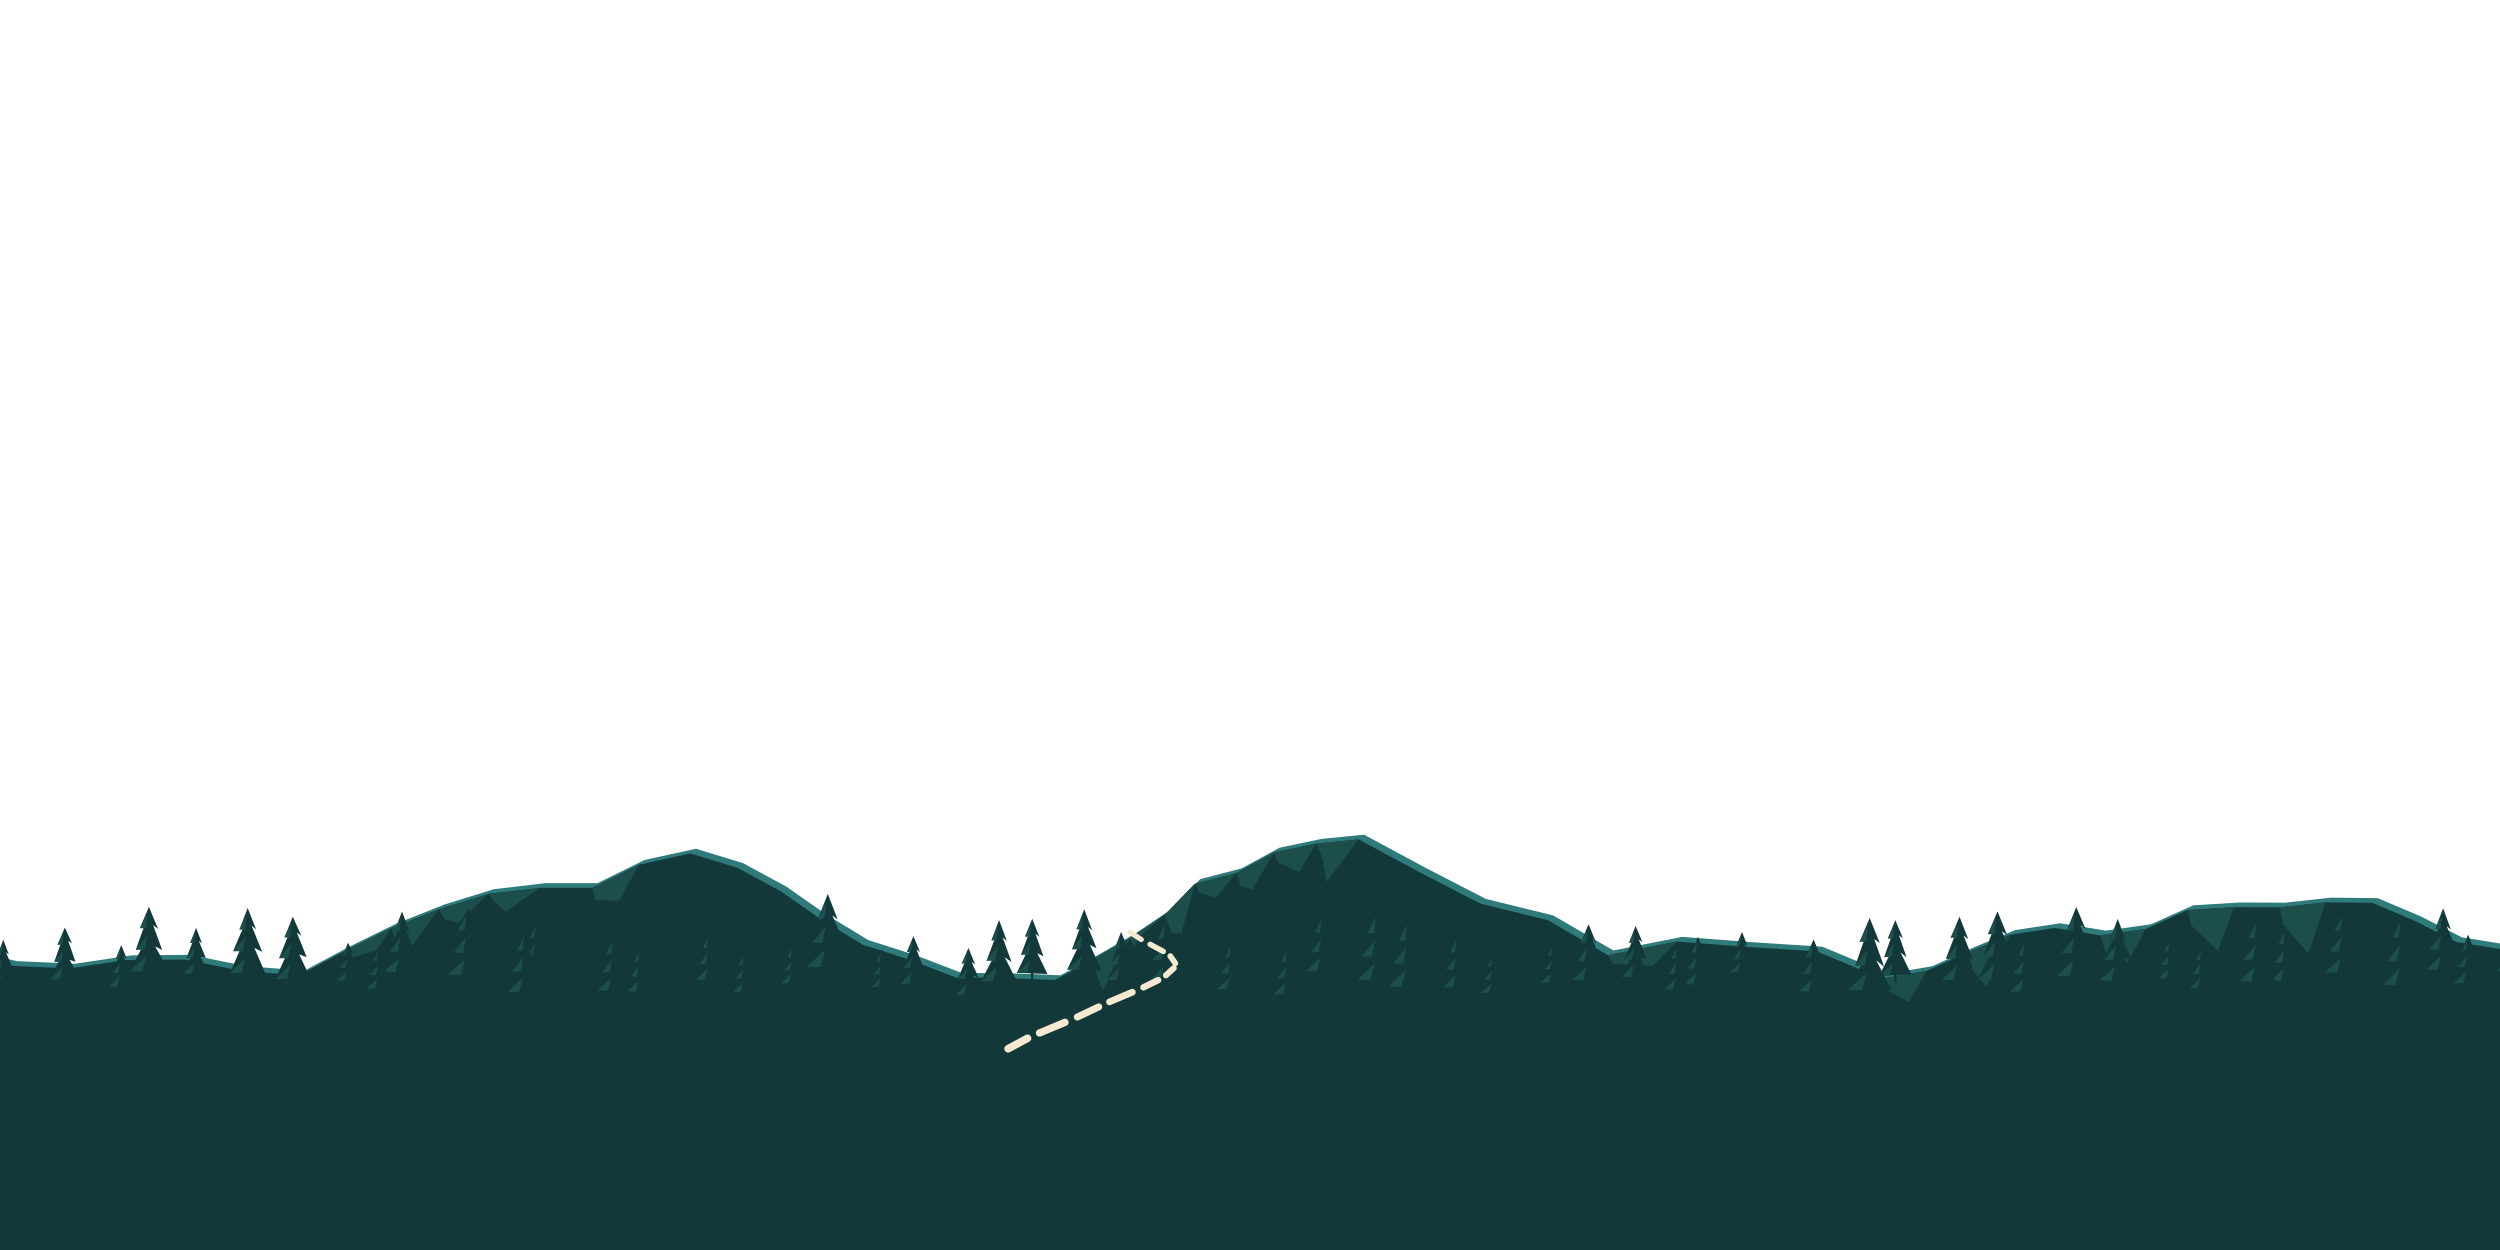
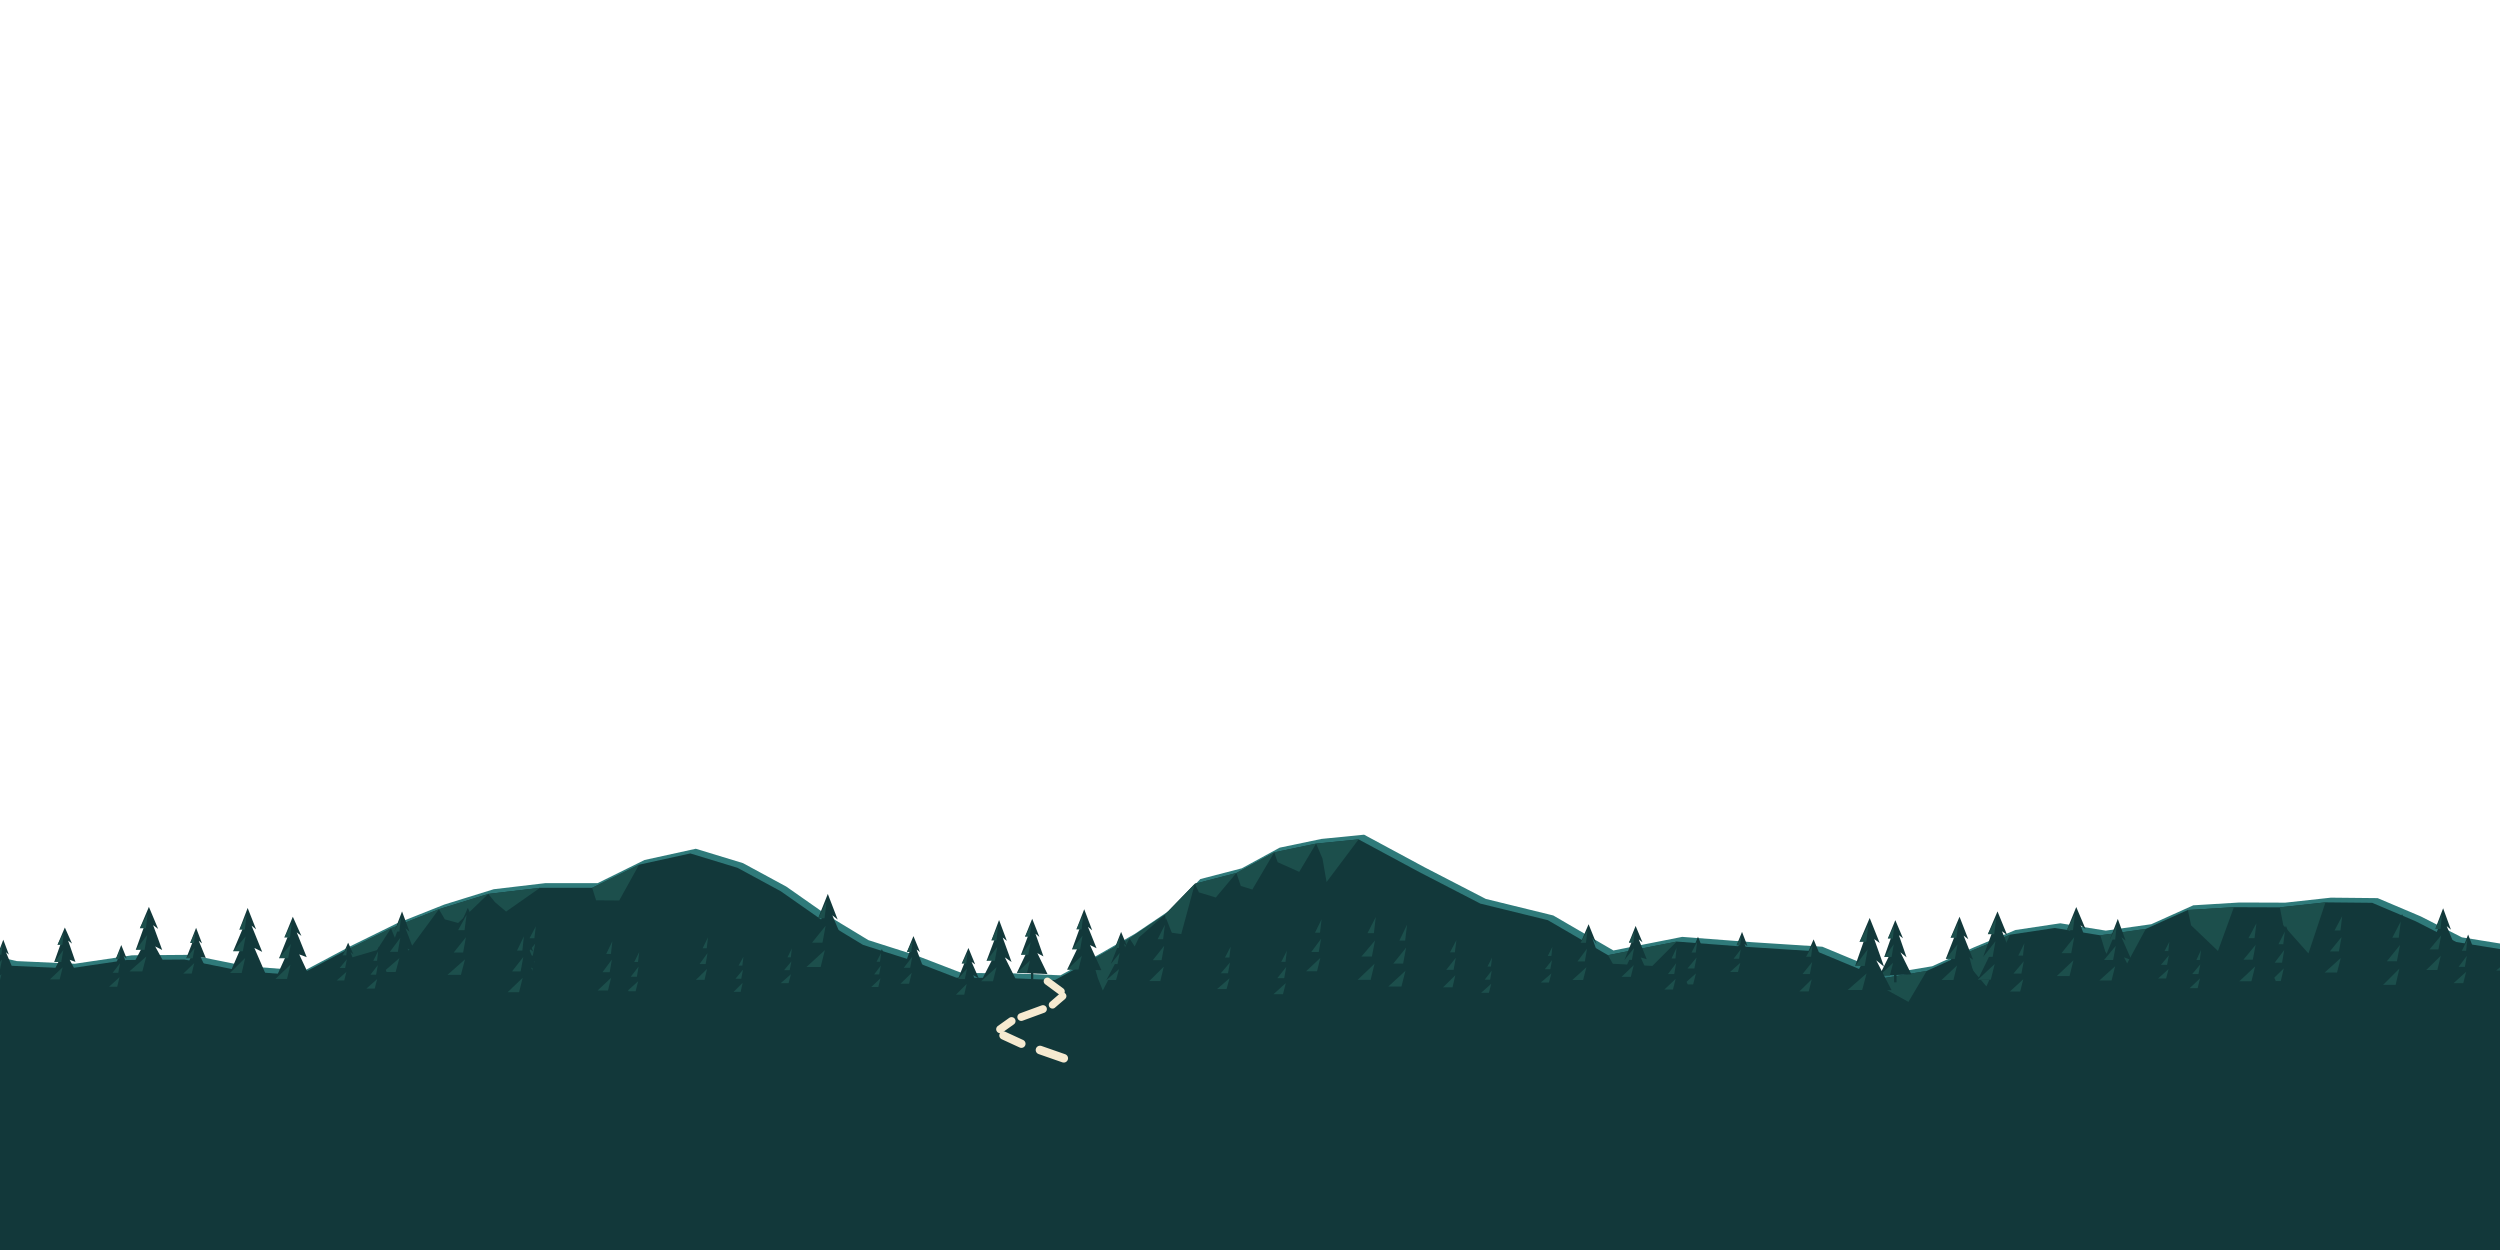
<svg xmlns="http://www.w3.org/2000/svg" viewBox="0 0 1600 800" width="1600" height="800">
  <path d="M-97.1 580.3L-62.8 594.3L-29.1 609.8L7.2 618.1L44.4 619.8L81 614.4L118.1 614.1L154.4 621.4L191.3 624.2L220.5 608.7L250.2 594.1L280.9 581.9L312.5 572.1L345.6 568.2L379 568.2L409 553.4L441.8 546.2L472 555.4L499.7 570.4L525.4 588.4L552.3 604.7L582.4 614.3L612 625.7L643.6 625.9L675.2 627.2L699.2 614.2L722.9 600.6L745.6 585.3L764.7 565.6L791.3 558.7L815.5 545.5L842.3 539.9L869.5 537.2L908.3 558.1L947.4 578.3L990.6 588.9L1029.1 611.3L1073.1 602.6L1117.8 606L1162.8 608.9L1204.4 626.2L1233.1 621.4L1259.6 609.4L1286.4 598.2L1315.1 593.9L1344.2 598.6L1373.3 594.5L1400.2 582.4L1429.7 580.6L1459.1 580.7L1488.3 577.5L1518.2 577.8L1545.8 589.5L1572.1 602.9L1601.2 607.6L1629.4 615.1L1658 620.6L1660 840L-60 840Z" fill="#2f7a7a" transform="translate(3.5 -3)" />
  <path d="M-97.1 580.3L-62.8 594.3L-29.1 609.8L7.2 618.1L44.4 619.8L81 614.4L118.1 614.1L154.4 621.4L191.3 624.2L220.5 608.7L250.2 594.1L280.9 581.9L312.5 572.1L345.6 568.2L379 568.2L409 553.4L441.8 546.2L472 555.4L499.7 570.4L525.4 588.4L552.3 604.7L582.4 614.3L612 625.7L643.6 625.9L675.2 627.2L699.2 614.2L722.9 600.6L745.6 585.3L764.7 565.6L791.3 558.7L815.5 545.5L842.3 539.9L869.5 537.2L908.3 558.1L947.4 578.3L990.6 588.9L1029.1 611.3L1073.1 602.6L1117.8 606L1162.8 608.9L1204.4 626.2L1233.1 621.4L1259.6 609.4L1286.4 598.2L1315.1 593.9L1344.2 598.6L1373.3 594.5L1400.2 582.4L1429.7 580.6L1459.1 580.7L1488.3 577.5L1518.2 577.8L1545.8 589.5L1572.1 602.9L1601.2 607.6L1629.4 615.1L1658 620.6L1660 840L-60 840Z" fill="#12383a" />
  <path d="M220.5 608.7L250.2 594.1L241.2 608.1L222.3 613.6ZM250.2 594.1L280.9 581.9L260.3 609.9L254.3 603.9ZM280.9 581.9L312.5 572.1L293.2 590.7L284.7 588.4ZM312.5 572.1L345.6 568.2L323.9 583.4L316.8 577.4ZM379 568.2L409 553.4L396.3 576.3L381.5 576.2ZM699.2 614.2L722.9 600.6L705.8 633.9L702.6 625.9ZM722.9 600.6L745.6 585.3L729 599.9L726.2 605.7ZM745.6 585.3L764.7 565.6L756 597.8L747.3 596.6ZM764.7 565.6L791.3 558.7L778.1 574.4L767.3 571.1ZM791.3 558.7L815.5 545.5L801.5 569.3L794.1 567ZM815.5 545.5L842.3 539.9L831.5 558L817.7 551.8ZM842.3 539.9L869.5 537.2L849 564.5L846.4 549.5ZM1029.1 611.3L1073.1 602.6L1057.5 618.2L1032.2 616.8ZM1204.4 626.2L1233.1 621.4L1221.4 641.2L1206.7 633.1ZM1259.6 609.4L1286.4 598.2L1271.3 631.3L1262.6 621ZM1344.2 598.6L1373.3 594.5L1357.3 624.1L1347.4 609ZM1400.2 582.4L1429.7 580.6L1419.5 608.6L1402.3 592.2ZM1459.1 580.7L1488.3 577.5L1477.4 610.2L1461.3 592.1Z" fill="#1c4f4c" opacity="1" />
  <path d="M529.8 572.1L523.6 587.7L526.9 584.9L519.7 603.3L525.2 600.5L516.1 618.9L543.5 619.6L534.5 600.6L540 603.1L532.7 585.8L536.1 588.5Z" fill="#12383a" />
  <rect x="528.8" y="617.8" width="2.1" height="6.8" fill="#12383a" />
  <path d="M523.6 587.7L529 576.9L527.7 587.7ZM519.7 603.3L528.4 592.5L526.4 603.3ZM516.1 618.9L527.9 608.1L525.2 618.9Z" fill="#1c4f4c" />
  <path d="M1607.2 589.5L1602.7 600.1L1605.1 598.2L1600.1 610.6L1603.9 608.7L1597.5 621.2L1617 620.7L1610.5 609.5L1614.3 610.1L1609.3 598.9L1611.7 600.8Z" fill="#12383a" />
  <rect x="1606.5" y="620.4" width="1.4" height="4.6" fill="#12383a" />
  <path d="M1602.7 600.1L1606.6 592.8L1605.7 600.1ZM1600.1 610.6L1606.2 603.3L1604.8 610.6ZM1597.5 621.2L1605.8 613.9L1603.9 621.2Z" fill="#1c4f4c" />
  <path d="M693.9 581.9L688.9 594.8L691.6 592.5L686.1 607.6L690.3 605.4L683 620.5L704.9 620.9L697.6 604.8L701.8 606.9L696.3 593.2L699 595.4Z" fill="#12383a" />
  <rect x="693.1" y="619.7" width="1.7" height="5.6" fill="#12383a" />
  <path d="M688.9 594.8L693.2 585.9L692.2 594.8ZM686.1 607.6L692.8 598.8L691.3 607.6ZM683 620.5L692.4 611.7L690.2 620.5Z" fill="#1c4f4c" />
  <path d="M1114.9 596.4L1111.4 605L1113.3 603.5L1109.5 613.6L1112.4 612L1107.2 622.1L1122.6 621.3L1117.4 612.2L1120.3 614.5L1116.5 604.1L1118.4 605.6Z" fill="#12383a" />
  <rect x="1114.3" y="621.6" width="1.1" height="3.7" fill="#12383a" />
  <path d="M1111.4 605L1114.4 599.1L1113.7 605ZM1109.5 613.6L1114.1 607.6L1113 613.6ZM1107.2 622.1L1113.8 616.2L1112.3 622.1Z" fill="#1c4f4c" />
  <path d="M1563.6 581.3L1558.6 594.5L1561.3 592.2L1554.9 607.6L1559.6 605.3L1552.8 620.8L1574.4 620.8L1567.6 606.2L1572.3 608.3L1565.9 592.7L1568.6 595Z" fill="#12383a" />
  <rect x="1562.7" y="619.9" width="1.8" height="5.7" fill="#12383a" />
  <path d="M1558.6 594.5L1562.9 585.4L1561.9 594.5ZM1554.9 607.6L1562.4 598.6L1560.6 607.6ZM1552.8 620.8L1562.1 611.7L1559.9 620.8Z" fill="#1c4f4c" />
  <path d="M846.5 584.6L841.6 596.9L844.3 594.7L839.2 609.3L843.2 607.1L835.9 621.6L857.2 622.4L849.9 606.6L853.9 609.7L848.8 595.2L851.5 597.3Z" fill="#12383a" />
  <rect x="845.7" y="620.8" width="1.6" height="5.4" fill="#12383a" />
  <path d="M841.6 596.9L845.8 588.4L844.8 596.9ZM839.2 609.3L845.5 600.8L844 609.3ZM835.9 621.6L845 613.1L842.9 621.6Z" fill="#1c4f4c" />
  <path d="M95.3 580.4L89.5 594.1L92.7 591.7L86.9 607.9L91.4 605.5L82.8 621.7L107.9 621.3L99.3 605.7L103.8 608L98 592.1L101.2 594.5Z" fill="#12383a" />
  <rect x="94.4" y="620.7" width="1.8" height="6" fill="#12383a" />
  <path d="M89.5 594.1L94.5 584.7L93.4 594.1ZM86.9 607.9L94.2 598.4L92.5 607.9ZM82.8 621.7L93.6 612.2L91.1 621.7Z" fill="#1c4f4c" />
  <path d="M125.5 593.8L121.7 603.5L123.7 601.8L119.2 613.3L122.6 611.6L117.3 623.1L133.6 623.5L128.4 612.5L131.7 613.1L127.2 602.1L129.3 603.8Z" fill="#12383a" />
  <rect x="124.8" y="622.5" width="1.3" height="4.2" fill="#12383a" />
  <path d="M121.7 603.5L124.9 596.8L124.2 603.5ZM119.2 613.3L124.6 606.6L123.3 613.3ZM117.3 623.1L124.3 616.4L122.7 623.1Z" fill="#1c4f4c" />
  <path d="M343.5 589.4L338.9 600.5L341.4 598.5L336.1 611.6L340.1 609.7L333.8 622.7L353.3 621.9L346.9 609.3L350.9 611.2L345.6 598.8L348.1 600.7Z" fill="#12383a" />
  <rect x="342.8" y="622" width="1.5" height="4.8" fill="#12383a" />
  <path d="M338.9 600.5L342.9 592.9L342 600.5ZM336.1 611.6L342.5 604L341 611.6ZM333.8 622.7L342.1 615.1L340.2 622.7Z" fill="#1c4f4c" />
  <path d="M257.3 583.3L252.4 596.2L255 593.9L249.5 609.2L253.7 606.9L245.3 622.1L269.2 622.1L260.8 607.2L265 608.4L259.5 594.1L262.1 596.3Z" fill="#12383a" />
  <rect x="256.4" y="621.3" width="1.7" height="5.6" fill="#12383a" />
  <path d="M252.4 596.2L256.6 587.3L255.6 596.2ZM249.5 609.2L256.2 600.2L254.6 609.2ZM245.3 622.1L255.6 613.2L253.2 622.1Z" fill="#1c4f4c" />
  <path d="M660.6 588L656 599.5L658.5 597.5L653.4 611.1L657.3 609L650.8 622.6L670.4 623.4L663.9 610L667.8 612.1L662.7 597.6L665.2 599.6Z" fill="#12383a" />
  <rect x="659.8" y="621.9" width="1.5" height="5" fill="#12383a" />
  <path d="M656 599.5L660 591.6L659 599.5ZM653.4 611.1L659.6 603.1L658.1 611.1ZM650.8 622.6L659.2 614.7L657.3 622.6Z" fill="#1c4f4c" />
  <path d="M1499.8 582.1L1494.1 595.5L1497.2 593.1L1491.1 608.9L1495.8 606.6L1487.8 622.4L1511.8 622L1503.8 606.2L1508.5 609.6L1502.4 593.2L1505.5 595.5Z" fill="#12383a" />
  <rect x="1498.9" y="621.5" width="1.8" height="5.8" fill="#12383a" />
  <path d="M1494.1 595.5L1499 586.3L1497.9 595.5ZM1491.1 608.9L1498.6 599.7L1496.9 608.9ZM1487.8 622.4L1498.1 613.1L1495.7 622.4Z" fill="#1c4f4c" />
  <path d="M158.5 581.1L153.2 595L156.1 592.5L149.2 608.8L154.3 606.3L147.2 622.7L169.9 623.1L162.8 606.7L167.8 609.2L161 592.4L163.9 594.8Z" fill="#12383a" />
  <rect x="157.6" y="621.7" width="1.8" height="6" fill="#12383a" />
  <path d="M153.2 595L157.8 585.4L156.7 595ZM149.2 608.8L157.2 599.3L155.4 608.8ZM147.2 622.7L156.9 613.1L154.7 622.7Z" fill="#1c4f4c" />
  <path d="M1213 588.9L1208.2 600.7L1210.8 598.6L1205.9 612.5L1209.7 610.4L1202.8 624.4L1223.3 623.6L1216.3 609.5L1220.2 612.7L1215.3 598.5L1217.9 600.5Z" fill="#12383a" />
  <rect x="1212.2" y="623.6" width="1.6" height="5.1" fill="#12383a" />
  <path d="M1208.2 600.7L1212.3 592.5L1211.4 600.7ZM1205.9 612.5L1212 604.4L1210.6 612.5ZM1202.8 624.4L1211.6 616.2L1209.5 624.4Z" fill="#1c4f4c" />
  <path d="M299.4 581L293.2 595.3L296.6 592.8L290.4 609.6L295.3 607.1L286.4 623.9L312.4 623.9L303.5 606.8L308.4 609.5L302.3 592.6L305.6 595.1Z" fill="#12383a" />
  <rect x="298.5" y="622.9" width="1.9" height="6.2" fill="#12383a" />
  <path d="M293.2 595.3L298.6 585.5L297.3 595.3ZM290.4 609.6L298.2 599.8L296.4 609.6ZM286.4 623.9L297.6 614L295 623.9Z" fill="#1c4f4c" />
  <path d="M1046.8 592.6L1042.5 603.4L1044.8 601.5L1039.7 614.3L1043.6 612.4L1037.8 625.2L1055.9 626L1050.1 612.8L1053.9 613.9L1048.8 601.2L1051.2 603.1Z" fill="#12383a" />
  <rect x="1046.1" y="624.5" width="1.5" height="4.7" fill="#12383a" />
  <path d="M1042.5 603.4L1046.2 596L1045.4 603.4ZM1039.7 614.3L1045.8 606.8L1044.4 614.3ZM1037.8 625.2L1045.6 617.7L1043.7 625.2Z" fill="#1c4f4c" />
  <path d="M1388.9 600L1385.3 608.7L1387.2 607.2L1383 617.5L1386.2 615.9L1381.2 626.2L1396.6 625.8L1391.7 615L1394.9 616.7L1390.6 606.8L1392.6 608.3Z" fill="#12383a" />
  <rect x="1388.4" y="625.6" width="1.2" height="3.8" fill="#12383a" />
  <path d="M1385.3 608.7L1388.4 602.7L1387.7 608.7ZM1383 617.5L1388.1 611.4L1386.9 617.5ZM1381.2 626.2L1387.9 620.2L1386.3 626.2Z" fill="#1c4f4c" />
  <path d="M-30 579.1L-35.8 594.2L-32.7 591.6L-39.2 609.3L-34.2 606.6L-44 624.4L-16 624.9L-25.7 606.4L-20.8 608.3L-27.3 591.1L-24.2 593.8Z" fill="#12383a" />
  <rect x="-31" y="623.4" width="2" height="6.5" fill="#12383a" />
  <path d="M-35.8 594.2L-30.8 583.8L-32 594.2ZM-39.2 609.3L-31.3 598.9L-33.1 609.3ZM-44 624.4L-31.9 614L-34.7 624.4Z" fill="#1c4f4c" />
  <path d="M1328.8 580.5L1322.8 595.3L1326 592.6L1319.4 610L1324.5 607.4L1316.3 624.7L1341.3 624L1333.1 607.8L1338.1 610.7L1331.6 592.2L1334.8 594.7Z" fill="#12383a" />
  <rect x="1327.8" y="623.8" width="2" height="6.4" fill="#12383a" />
  <path d="M1322.8 595.3L1327.9 585.1L1326.7 595.3ZM1319.4 610L1327.5 599.8L1325.6 610ZM1316.3 624.7L1327 614.6L1324.5 624.7Z" fill="#1c4f4c" />
  <path d="M222.8 603.3L219.3 611.4L221.2 609.9L217.4 619.5L220.3 618L215.5 627.5L230 627.6L225.2 617.2L228.1 619.9L224.4 609.4L226.2 610.8Z" fill="#12383a" />
  <rect x="222.2" y="627" width="1.1" height="3.5" fill="#12383a" />
  <path d="M219.3 611.4L222.3 605.8L221.6 611.4ZM217.4 619.5L222 613.9L220.9 619.5ZM215.5 627.5L221.7 622L220.3 627.5Z" fill="#1c4f4c" />
  <path d="M453.7 596.8L449.7 606.9L451.8 605.1L447.7 617L450.9 615.2L445.4 627.1L462 627.9L456.4 615L459.7 617.1L455.5 604.4L457.7 606.2Z" fill="#12383a" />
  <rect x="453" y="626.4" width="1.3" height="4.4" fill="#12383a" />
  <path d="M449.7 606.9L453.1 599.9L452.3 606.9ZM447.7 617L452.8 610L451.6 617ZM445.4 627.1L452.5 620.1L450.9 627.1Z" fill="#1c4f4c" />
  <path d="M41.5 593.6L36.8 604.7L39.3 602.7L34.7 615.7L38.3 613.7L31.9 626.8L51 626.4L44.6 614.3L48.3 615.6L43.6 602L46.1 603.9Z" fill="#12383a" />
  <rect x="40.7" y="626" width="1.5" height="4.8" fill="#12383a" />
  <path d="M36.8 604.7L40.8 597L39.9 604.7ZM34.7 615.7L40.5 608.1L39.2 615.7ZM31.9 626.8L40.1 619.1L38.2 626.8Z" fill="#1c4f4c" />
  <path d="M717.5 596.4L713.5 606.7L715.7 604.9L710.9 617L714.5 615.1L708.1 627.2L726.9 627.7L720.5 614.3L724.1 616.6L719.3 604.1L721.4 605.8Z" fill="#12383a" />
  <rect x="716.8" y="626.6" width="1.4" height="4.5" fill="#12383a" />
  <path d="M713.5 606.7L716.9 599.6L716.1 606.7ZM710.9 617L716.6 609.9L715.2 617ZM708.1 627.2L716.2 620.2L714.3 627.2Z" fill="#1c4f4c" />
  <path d="M187.4 586.7L182 600L184.9 597.6L178.6 613.3L183.4 610.9L176.3 626.5L198.5 625.8L191.5 610.8L196.3 612.6L189.9 596.7L192.9 599Z" fill="#12383a" />
  <rect x="186.5" y="625.7" width="1.8" height="5.8" fill="#12383a" />
  <path d="M182 600L186.7 590.8L185.6 600ZM178.6 613.3L186.2 604.1L184.4 613.3ZM176.3 626.5L185.9 617.4L183.7 626.5Z" fill="#1c4f4c" />
  <path d="M1016.7 591.5L1011.6 603.4L1014.4 601.3L1009.6 615.3L1013.5 613.2L1006.3 627.2L1027.2 627.3L1020 613.8L1023.9 614.3L1019.1 600.4L1021.9 604.4Z" fill="#12383a" />
  <rect x="1016" y="626.4" width="1.6" height="5.2" fill="#12383a" />
  <path d="M1011.6 603.4L1016 595.2L1015 603.4ZM1009.6 615.3L1015.7 607.1L1014.3 615.3ZM1006.3 627.2L1015.3 619L1013.2 627.2Z" fill="#1c4f4c" />
  <path d="M994 603.3L990.6 611.8L992.4 610.3L988.7 620.3L991.6 618.8L986.1 628.8L1001.9 629.7L996.4 618.1L999.3 621.1L995.5 609.3L997.4 612.7Z" fill="#12383a" />
  <rect x="993.4" y="628.3" width="1.1" height="3.7" fill="#12383a" />
  <path d="M990.6 611.8L993.5 606L992.9 611.8ZM988.7 620.3L993.3 614.5L992.2 620.3ZM986.1 628.8L992.9 623L991.3 628.8Z" fill="#1c4f4c" />
  <path d="M1254.1 586.7L1248.4 600.2L1251.5 597.8L1245.3 613.7L1250 611.3L1242.6 627.2L1265.6 626.9L1258.1 611.3L1262.8 614.2L1256.7 598.8L1259.7 601.1Z" fill="#12383a" />
  <rect x="1253.2" y="626.3" width="1.8" height="5.9" fill="#12383a" />
  <path d="M1248.4 600.2L1253.3 590.9L1252.1 600.2ZM1245.3 613.7L1252.8 604.4L1251.1 613.7ZM1242.6 627.2L1252.5 617.9L1250.2 627.2Z" fill="#1c4f4c" />
  <path d="M1355.4 588.1L1350.3 601.3L1353 598.9L1346.6 614.4L1351.3 612L1343.6 627.5L1367.1 627.9L1359.4 612.7L1364.2 614.5L1357.7 599.8L1360.4 602Z" fill="#12383a" />
  <rect x="1354.5" y="626.6" width="1.7" height="5.7" fill="#12383a" />
  <path d="M1350.3 601.3L1354.7 592.2L1353.7 601.3ZM1346.6 614.4L1354.1 605.3L1352.4 614.4ZM1343.6 627.5L1353.7 618.4L1351.4 627.5Z" fill="#1c4f4c" />
  <path d="M1463 592.5L1458.2 604.3L1460.7 602.2L1455.8 616.1L1459.7 614L1453.3 627.9L1472.6 627.2L1466.2 613.3L1470.1 616L1465.2 603L1467.7 605Z" fill="#12383a" />
  <rect x="1462.2" y="627.1" width="1.6" height="5.1" fill="#12383a" />
  <path d="M1458.2 604.3L1462.3 596.2L1461.3 604.3ZM1455.8 616.1L1461.9 608L1460.5 616.1ZM1453.3 627.9L1461.6 619.8L1459.7 627.9Z" fill="#1c4f4c" />
  <path d="M1278.4 583.3L1272.2 597.9L1275.5 595.3L1269.2 612.4L1274.2 609.8L1265.8 627L1291 627.1L1282.6 609.9L1287.6 612L1281.3 596L1284.6 598.5Z" fill="#12383a" />
  <rect x="1277.4" y="626" width="1.9" height="6.3" fill="#12383a" />
  <path d="M1272.2 597.9L1277.5 587.8L1276.3 597.9ZM1269.2 612.4L1277.1 602.4L1275.3 612.4ZM1265.8 627L1276.6 617L1274.1 627Z" fill="#1c4f4c" />
  <path d="M507.2 604.5L504 612.7L505.7 611.3L501.8 620.9L504.7 619.5L499.7 629.2L514.7 630L509.7 620.2L512.6 620.3L508.7 611.9L510.5 613.2Z" fill="#12383a" />
  <rect x="506.7" y="628.6" width="1.1" height="3.6" fill="#12383a" />
  <path d="M504 612.7L506.8 607L506.1 612.7ZM501.8 620.9L506.5 615.3L505.4 620.9ZM499.7 629.2L506.2 623.5L504.7 629.2Z" fill="#1c4f4c" />
  <path d="M881.4 582.3L875.2 597.2L878.5 594.6L871.3 612.2L876.7 609.5L868.9 627.1L893.9 626.8L886.1 608.9L891.5 611.2L884.3 595.1L887.6 597.7Z" fill="#12383a" />
  <rect x="880.4" y="626.1" width="2" height="6.5" fill="#12383a" />
  <path d="M875.2 597.2L880.5 586.9L879.3 597.2ZM871.3 612.2L880 601.9L878 612.2ZM868.9 627.1L879.7 616.8L877.2 627.1Z" fill="#1c4f4c" />
  <path d="M639.4 588.8L634.5 601.9L637.2 599.5L631.4 614.9L635.8 612.6L627.9 628L651 628.5L643.1 612.7L647.4 615.7L641.7 600L644.4 602.2Z" fill="#12383a" />
  <rect x="638.6" y="627.1" width="1.7" height="5.7" fill="#12383a" />
  <path d="M634.5 601.9L638.7 592.8L637.7 601.9ZM631.4 614.9L638.3 605.9L636.7 614.9ZM627.9 628L637.8 619L635.5 628Z" fill="#1c4f4c" />
  <path d="M746.3 587.7L740.9 601.1L743.8 598.7L737.8 614.5L742.4 612.1L735.5 627.9L757.1 627.2L750.2 612.9L754.8 615L748.8 599.1L751.7 601.4Z" fill="#12383a" />
  <rect x="745.4" y="627" width="1.8" height="5.8" fill="#12383a" />
  <path d="M740.9 601.1L745.5 591.9L744.4 601.1ZM737.8 614.5L745.1 605.3L743.4 614.5ZM735.5 627.9L744.8 618.7L742.6 627.9Z" fill="#1c4f4c" />
  <path d="M1444.9 586.7L1439 600.4L1442.2 598L1435.8 614.2L1440.7 611.7L1433.2 628L1456.6 628.1L1449.1 611.2L1454 614.4L1447.6 598.3L1450.8 600.7Z" fill="#12383a" />
  <rect x="1444" y="627.1" width="1.8" height="6" fill="#12383a" />
  <path d="M1439 600.4L1444.1 590.9L1442.9 600.4ZM1435.8 614.2L1443.6 604.7L1441.8 614.2ZM1433.2 628L1443.3 618.5L1440.9 628Z" fill="#1c4f4c" />
  <path d="M1579.6 598.1L1575.6 608.5L1577.8 606.6L1573.5 618.8L1576.8 617L1570.3 629.2L1588.9 630.1L1582.5 617.1L1585.8 618.7L1581.5 606.9L1583.7 608.6Z" fill="#12383a" />
  <rect x="1578.9" y="628.5" width="1.4" height="4.5" fill="#12383a" />
  <path d="M1575.6 608.5L1579.1 601.3L1578.3 608.5ZM1573.5 618.8L1578.8 611.7L1577.5 618.8ZM1570.3 629.2L1578.3 622L1576.5 629.2Z" fill="#1c4f4c" />
  <path d="M584.6 599.1L580.4 609.3L582.7 607.5L578.4 619.4L581.8 617.6L576.3 629.6L593 629.3L587.5 618.4L590.9 619.1L586.6 607.7L588.8 609.3Z" fill="#12383a" />
  <rect x="584" y="628.9" width="1.4" height="4.4" fill="#12383a" />
  <path d="M580.4 609.3L584 602.3L583.2 609.3ZM578.4 619.4L583.8 612.4L582.5 619.4ZM576.3 629.6L583.5 622.6L581.8 629.6Z" fill="#1c4f4c" />
  <path d="M2.1 601.4L-1.5 611L0.4 609.3L-4 620.6L-0.7 618.9L-6.2 630.1L10.4 630.6L4.9 618.4L8.2 619.9L3.8 609.4L5.7 611Z" fill="#12383a" />
  <rect x="1.5" y="629.5" width="1.3" height="4.1" fill="#12383a" />
  <path d="M-1.5 611L1.6 604.4L0.9 611ZM-4 620.6L1.3 614L0 620.6ZM-6.2 630.1L0.9 623.5L-0.7 630.1Z" fill="#1c4f4c" />
  <path d="M1086.7 599.5L1082.6 609.6L1084.9 607.8L1080 619.8L1083.6 618L1077.5 630L1096 629.3L1089.9 618.2L1093.5 618.9L1088.6 607.9L1090.8 609.6Z" fill="#12383a" />
  <rect x="1086.1" y="629.3" width="1.4" height="4.4" fill="#12383a" />
  <path d="M1082.6 609.6L1086.2 602.6L1085.3 609.6ZM1080 619.8L1085.8 612.8L1084.4 619.8ZM1077.5 630L1085.4 623L1083.6 630Z" fill="#1c4f4c" />
  <path d="M564.4 607.4L561 615.5L562.8 614.1L559.5 623.6L562.2 622.2L557.6 631.7L571.2 631.8L566.6 623L569.3 624.4L566 614L567.8 615.4Z" fill="#12383a" />
  <rect x="563.9" y="631.2" width="1.1" height="3.5" fill="#12383a" />
  <path d="M561 615.5L563.9 609.9L563.2 615.5ZM559.5 623.6L563.7 618L562.7 623.6ZM557.6 631.7L563.5 626.1L562.1 631.7Z" fill="#1c4f4c" />
  <path d="M77.6 604.8L74.1 613.7L76 612.1L72.1 622.6L75.1 621L69.8 631.5L85.5 632.4L80.2 620.6L83.2 623.1L79.2 612.1L81.1 613.5Z" fill="#12383a" />
  <rect x="77" y="630.9" width="1.2" height="3.9" fill="#12383a" />
  <path d="M74.1 613.7L77.1 607.6L76.4 613.7ZM72.1 622.6L76.8 616.5L75.7 622.6ZM69.8 631.5L76.5 625.4L75 631.5Z" fill="#1c4f4c" />
  <path d="M1537.3 585L1531.1 600.1L1534.5 597.4L1527.6 615.2L1532.8 612.5L1525.2 630.3L1549.5 630L1541.8 612.7L1547.1 615.4L1540.2 597.2L1543.6 599.8Z" fill="#12383a" />
  <rect x="1536.3" y="629.3" width="2" height="6.5" fill="#12383a" />
  <path d="M1531.1 600.1L1536.5 589.7L1535.2 600.1ZM1527.6 615.2L1536 604.8L1534 615.2ZM1525.2 630.3L1535.6 619.9L1533.2 630.3Z" fill="#1c4f4c" />
  <path d="M1409.1 605.3L1405.7 614.4L1407.5 612.8L1403 623.4L1406.3 621.8L1401.4 632.4L1416.8 633L1411.9 622.7L1415.2 623.4L1410.7 612.5L1412.5 614Z" fill="#12383a" />
  <rect x="1408.5" y="631.8" width="1.2" height="3.9" fill="#12383a" />
  <path d="M1405.7 614.4L1408.6 608.1L1407.9 614.4ZM1403 623.4L1408.2 617.2L1407 623.4ZM1401.4 632.4L1408 626.2L1406.5 632.4Z" fill="#1c4f4c" />
  <path d="M242.5 606L238.9 614.9L240.9 613.3L237.1 623.8L240 622.2L234.5 632.7L250.5 632L245 621.8L247.9 623.5L244.1 613L246.1 614.5Z" fill="#12383a" />
  <rect x="241.9" y="632.1" width="1.2" height="3.9" fill="#12383a" />
  <path d="M238.9 614.9L242 608.8L241.3 614.9ZM237.1 623.8L241.8 617.7L240.7 623.8ZM234.5 632.7L241.4 626.6L239.8 632.7Z" fill="#1c4f4c" />
  <path d="M932.7 598.2L928 609.5L930.5 607.5L925.6 620.7L929.5 618.7L923.5 631.9L942 632.1L936 619L939.8 620.1L934.9 607.1L937.5 608.9Z" fill="#12383a" />
  <rect x="932" y="631.2" width="1.5" height="4.9" fill="#12383a" />
  <path d="M928 609.5L932.1 601.7L931.1 609.5ZM925.6 620.7L931.7 613L930.3 620.7ZM923.5 631.9L931.4 624.2L929.6 631.9Z" fill="#1c4f4c" />
  <path d="M901.3 587.2L895.6 602L898.6 599.3L891.7 616.7L896.9 614.1L888.5 631.4L914.1 632.3L905.7 615.1L910.9 615.8L903.9 598.9L907 601.4Z" fill="#12383a" />
  <rect x="900.3" y="630.4" width="2" height="6.4" fill="#12383a" />
  <path d="M895.6 602L900.5 591.8L899.3 602ZM891.7 616.7L899.9 606.5L898 616.7ZM888.5 631.4L899.5 621.3L896.9 631.4Z" fill="#1c4f4c" />
  <path d="M788.2 602.7L784 612.8L786.3 611L781.3 622.9L785 621.1L778.9 633L797.4 632.8L791.3 620.8L795 623.7L790.1 610.5L792.3 612.1Z" fill="#12383a" />
  <rect x="787.5" y="632.4" width="1.3" height="4.4" fill="#12383a" />
  <path d="M784 612.8L787.6 605.9L786.8 612.8ZM781.3 622.9L787.2 616L785.9 622.9ZM778.9 633L786.9 626.1L785 633Z" fill="#1c4f4c" />
  <path d="M1073.6 603.5L1069.8 613.4L1071.8 611.7L1067.5 623.4L1070.8 621.6L1065.2 633.3L1081.9 633.8L1076.4 622L1079.6 623.9L1075.3 611.1L1077.3 612.7Z" fill="#12383a" />
  <rect x="1072.9" y="632.6" width="1.3" height="4.3" fill="#12383a" />
  <path d="M1069.8 613.4L1073 606.6L1072.3 613.4ZM1067.5 623.4L1072.7 616.5L1071.5 623.4ZM1065.2 633.3L1072.4 626.5L1070.7 633.3Z" fill="#1c4f4c" />
  <path d="M409.6 606.4L405.9 615.7L407.9 614.1L403.7 625.1L406.9 623.4L401.3 634.4L417.8 633.7L412.3 622.5L415.5 625.3L411.3 613.4L413.3 614.9Z" fill="#12383a" />
  <rect x="409" y="633.8" width="1.2" height="4" fill="#12383a" />
  <path d="M405.9 615.7L409.1 609.3L408.3 615.7ZM403.7 625.1L408.7 618.6L407.6 625.1ZM401.3 634.4L408.4 628L406.8 634.4Z" fill="#1c4f4c" />
  <path d="M476.3 609.7L472.7 618L474.6 616.5L470.7 626.4L473.7 624.9L469.5 634.8L483 634.9L478.8 624.6L481.8 626.4L477.9 615.8L479.8 617.1Z" fill="#12383a" />
  <rect x="475.7" y="634.2" width="1.1" height="3.6" fill="#12383a" />
  <path d="M472.7 618L475.8 612.3L475.1 618ZM470.7 626.4L475.5 620.6L474.4 626.4ZM469.5 634.8L475.3 629L474 634.8Z" fill="#1c4f4c" />
  <path d="M392.5 598.8L388 610.5L390.4 608.4L385.6 622.2L389.3 620.1L382.5 633.9L402.5 634.8L395.7 620.5L399.5 621.9L394.6 607.6L397.1 609.5Z" fill="#12383a" />
  <rect x="391.7" y="633.1" width="1.6" height="5.1" fill="#12383a" />
  <path d="M388 610.5L391.9 602.4L391 610.5ZM385.6 622.2L391.6 614.1L390.2 622.2ZM382.5 633.9L391.1 625.8L389.1 633.9Z" fill="#1c4f4c" />
  <path d="M955.4 610.3L952 618.6L953.8 617.1L950.2 627L953 625.5L947.9 635.4L962.9 635.1L957.8 624.6L960.6 626.4L957 616.2L958.8 619.6Z" fill="#12383a" />
  <rect x="954.9" y="634.8" width="1.1" height="3.6" fill="#12383a" />
  <path d="M952 618.6L954.9 612.9L954.2 618.6ZM950.2 627L954.7 621.2L953.7 627ZM947.9 635.4L954.4 629.6L952.9 635.4Z" fill="#1c4f4c" />
  <path d="M1160.7 601.2L1155.9 612.3L1158.5 610.3L1153.6 623.4L1157.5 621.4L1151.6 634.5L1169.9 635L1164 621.2L1167.9 622.5L1163 609.3L1165.6 613.1Z" fill="#12383a" />
  <rect x="1160" y="633.7" width="1.5" height="4.8" fill="#12383a" />
  <path d="M1155.9 612.3L1160.1 604.6L1159.1 612.3ZM1153.6 623.4L1159.8 615.7L1158.3 623.4ZM1151.6 634.5L1159.5 626.8L1157.6 634.5Z" fill="#1c4f4c" />
  <path d="M1296.3 600.2L1291.7 611.6L1294.2 609.6L1288.6 623.1L1292.7 621.1L1286.3 634.6L1306.3 634L1299.8 621.6L1303.9 624L1298.4 610.6L1300.8 612.4Z" fill="#12383a" />
  <rect x="1295.5" y="633.9" width="1.5" height="5" fill="#12383a" />
  <path d="M1291.7 611.6L1295.6 603.7L1294.7 611.6ZM1288.6 623.1L1295.2 615.2L1293.7 623.1ZM1286.3 634.6L1294.9 626.7L1292.9 634.6Z" fill="#1c4f4c" />
  <path d="M1196.6 587.5L1190.1 602.8L1193.6 600.1L1187.3 618.2L1192.3 615.5L1182.5 633.6L1210.6 633.7L1200.8 614.6L1205.8 618.7L1199.5 601L1203 603.5Z" fill="#12383a" />
  <rect x="1195.5" y="632.5" width="2" height="6.7" fill="#12383a" />
  <path d="M1190.1 602.8L1195.7 592.2L1194.4 602.8ZM1187.3 618.2L1195.3 607.6L1193.4 618.2ZM1182.5 633.6L1194.6 623L1191.8 633.6Z" fill="#1c4f4c" />
  <path d="M336 595.1L330.9 608.4L333.7 606L327.7 621.7L332.2 619.3L324.9 635L347.2 635.9L339.9 619.2L344.3 621.9L338.4 606.8L341.2 609Z" fill="#12383a" />
  <rect x="335.2" y="634.1" width="1.8" height="5.8" fill="#12383a" />
  <path d="M330.9 608.4L335.3 599.2L334.3 608.4ZM327.7 621.7L334.9 612.5L333.2 621.7ZM324.9 635L334.5 625.8L332.2 635Z" fill="#1c4f4c" />
  <path d="M824.2 605.3L820 615.6L822.2 613.8L817.5 626L821.1 624.1L815 636.3L833.3 636L827.3 624.7L830.9 625.9L826.1 614.5L828.4 616.2Z" fill="#12383a" />
  <rect x="823.5" y="635.6" width="1.4" height="4.5" fill="#12383a" />
  <path d="M820 615.6L823.6 608.5L822.7 615.6ZM817.5 626L823.2 618.8L821.9 626ZM815 636.3L822.9 629.2L821.1 636.3Z" fill="#1c4f4c" />
  <path d="M619.8 606.7L615.5 616.7L617.8 614.9L613.1 626.6L616.7 624.9L611.8 636.6L627.9 637.2L622.9 624.1L626.5 626.3L621.8 615.6L624.1 617.2Z" fill="#12383a" />
  <rect x="619.2" y="635.9" width="1.3" height="4.3" fill="#12383a" />
  <path d="M615.5 616.7L619.2 609.8L618.4 616.7ZM613.1 626.6L618.9 619.8L617.5 626.6ZM611.8 636.6L618.7 629.7L617.1 636.6Z" fill="#1c4f4c" />
-   <path d="M645.2 671.2L657.6 664.5" stroke="#f6ead0" stroke-width="4.9" stroke-linecap="round" />
-   <path d="M665.3 661.1L681.6 654.3" stroke="#f6ead0" stroke-width="4.7" stroke-linecap="round" />
-   <path d="M689.5 650.9L703.2 644.4" stroke="#f6ead0" stroke-width="4.5" stroke-linecap="round" />
-   <path d="M710.1 641.2L724.7 635" stroke="#f6ead0" stroke-width="4.3" stroke-linecap="round" />
-   <path d="M731.8 631.9L741.2 627.3" stroke="#f6ead0" stroke-width="4.1" stroke-linecap="round" />
-   <path d="M746.2 624.2L751.2 619.6" stroke="#f6ead0" stroke-width="3.9" stroke-linecap="round" />
-   <path d="M752.2 616.5L749 611.9" stroke="#f6ead0" stroke-width="3.7" stroke-linecap="round" />
-   <path d="M744.5 608.9L736.1 604.4" stroke="#f6ead0" stroke-width="3.5" stroke-linecap="round" />
-   <path d="M730.4 601.3L723.2 596.6" stroke="#f6ead0" stroke-width="3.3" stroke-linecap="round" />
+   <path d="M680.8 677.3L665.6 672" stroke="#f6ead0" stroke-width="5.5" stroke-linecap="round" />
+   <path d="M653.7 668L642.2 662.7" stroke="#f6ead0" stroke-width="5.3" stroke-linecap="round" />
+   <path d="M640.1 658.7L647.4 653.5" stroke="#f6ead0" stroke-width="5.1" stroke-linecap="round" />
+   <path d="M653.6 650.9L667.5 645.8" stroke="#f6ead0" stroke-width="5" stroke-linecap="round" />
+   <path d="M673.6 643.1L680.1 637.5" stroke="#f6ead0" stroke-width="4.8" stroke-linecap="round" />
+   <path d="M679.1 634.5L670.3 628" stroke="#f6ead0" stroke-width="4.7" stroke-linecap="round" />
</svg>
